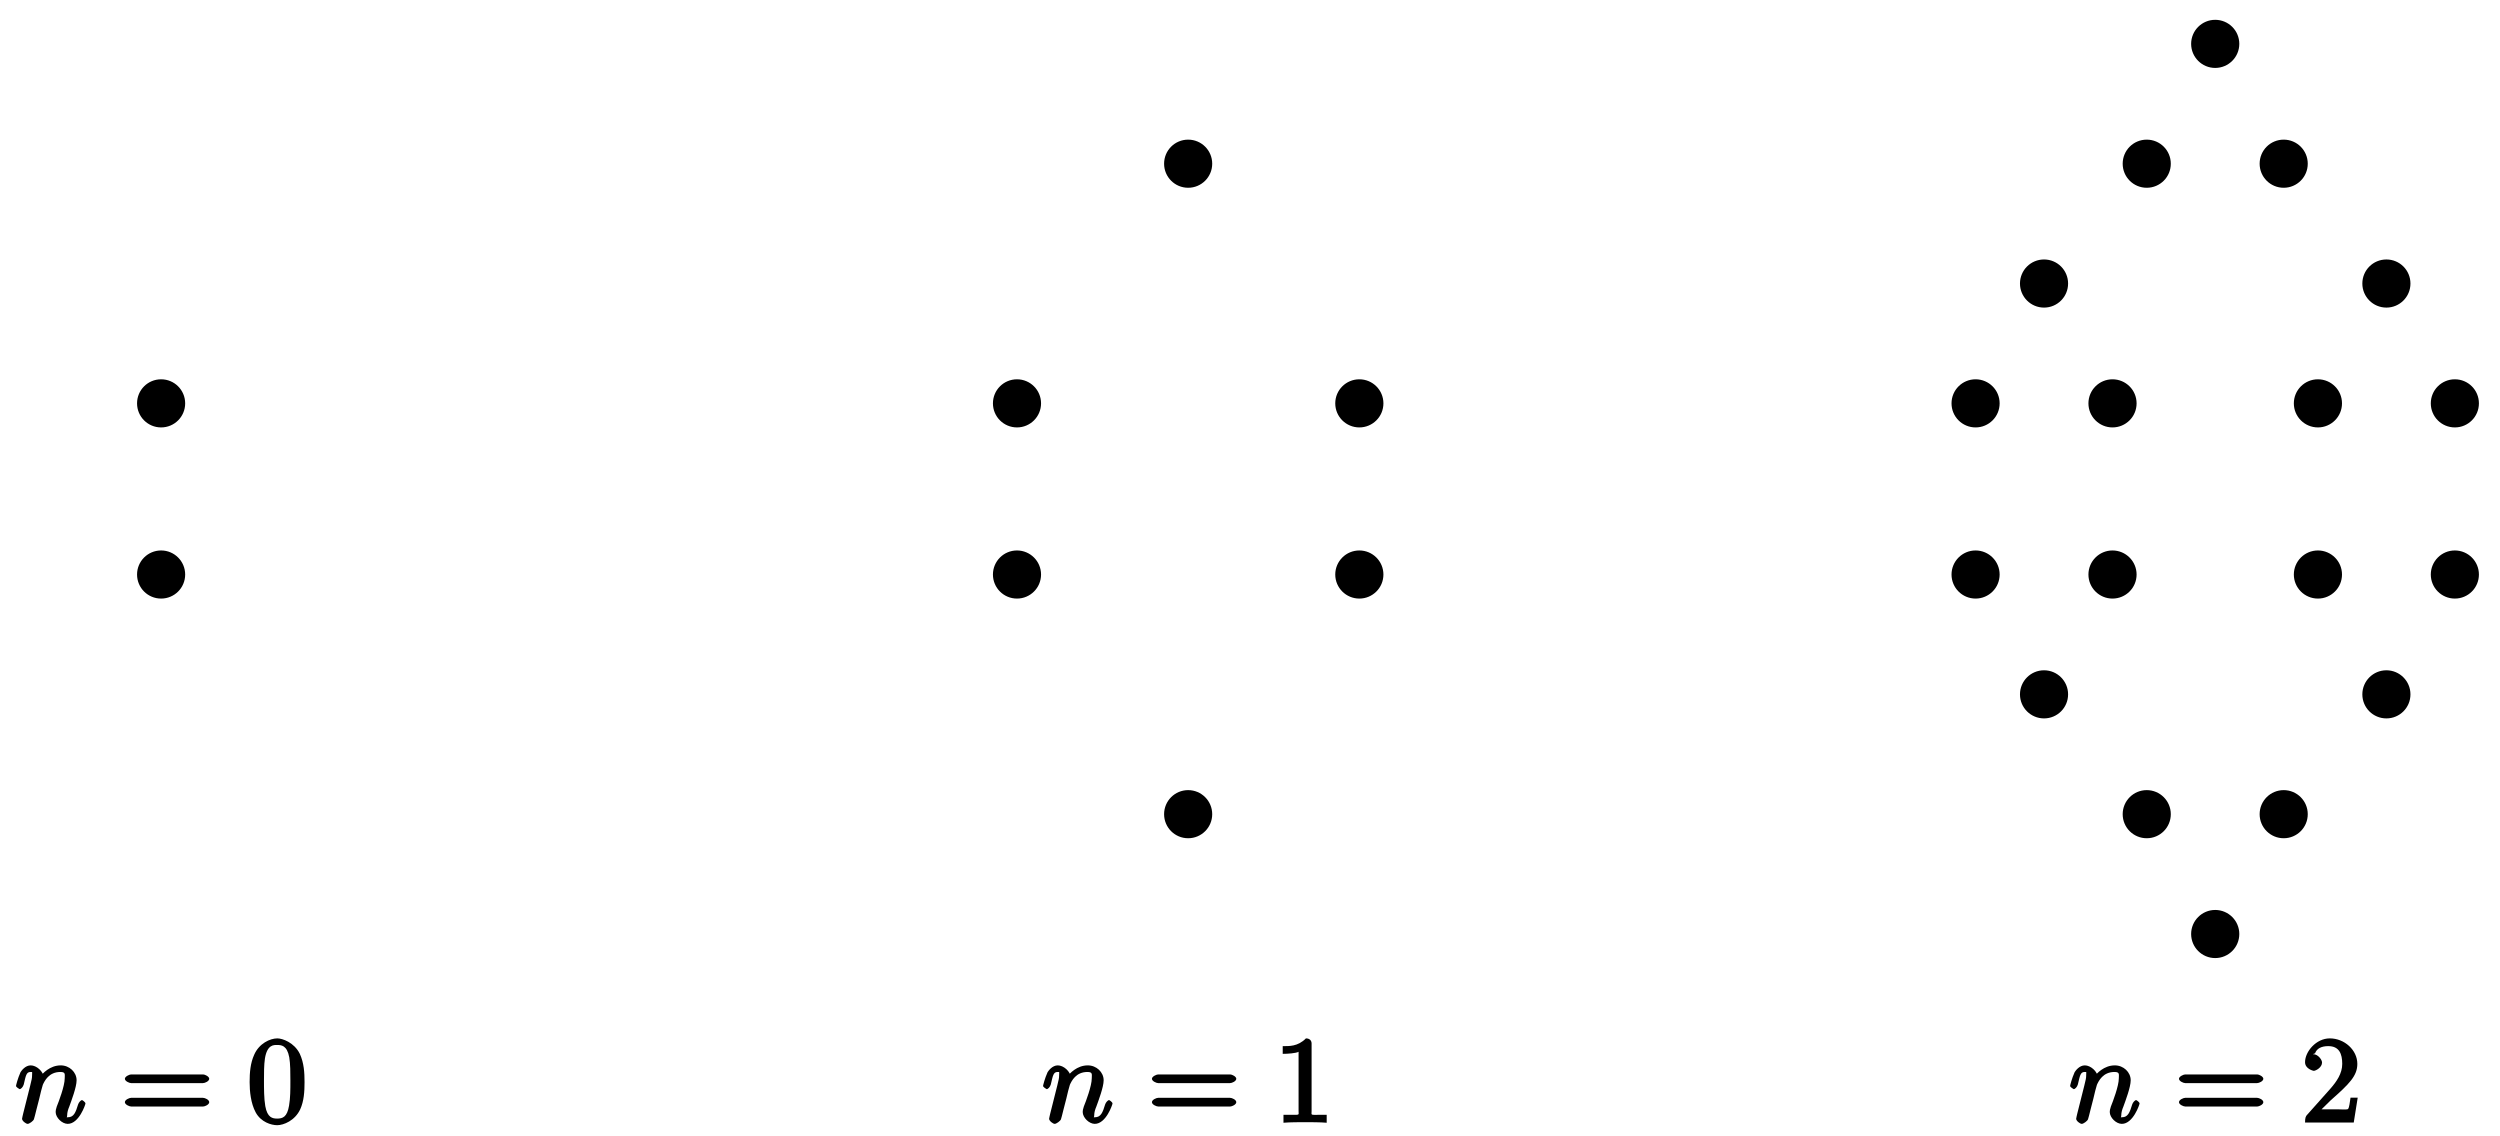
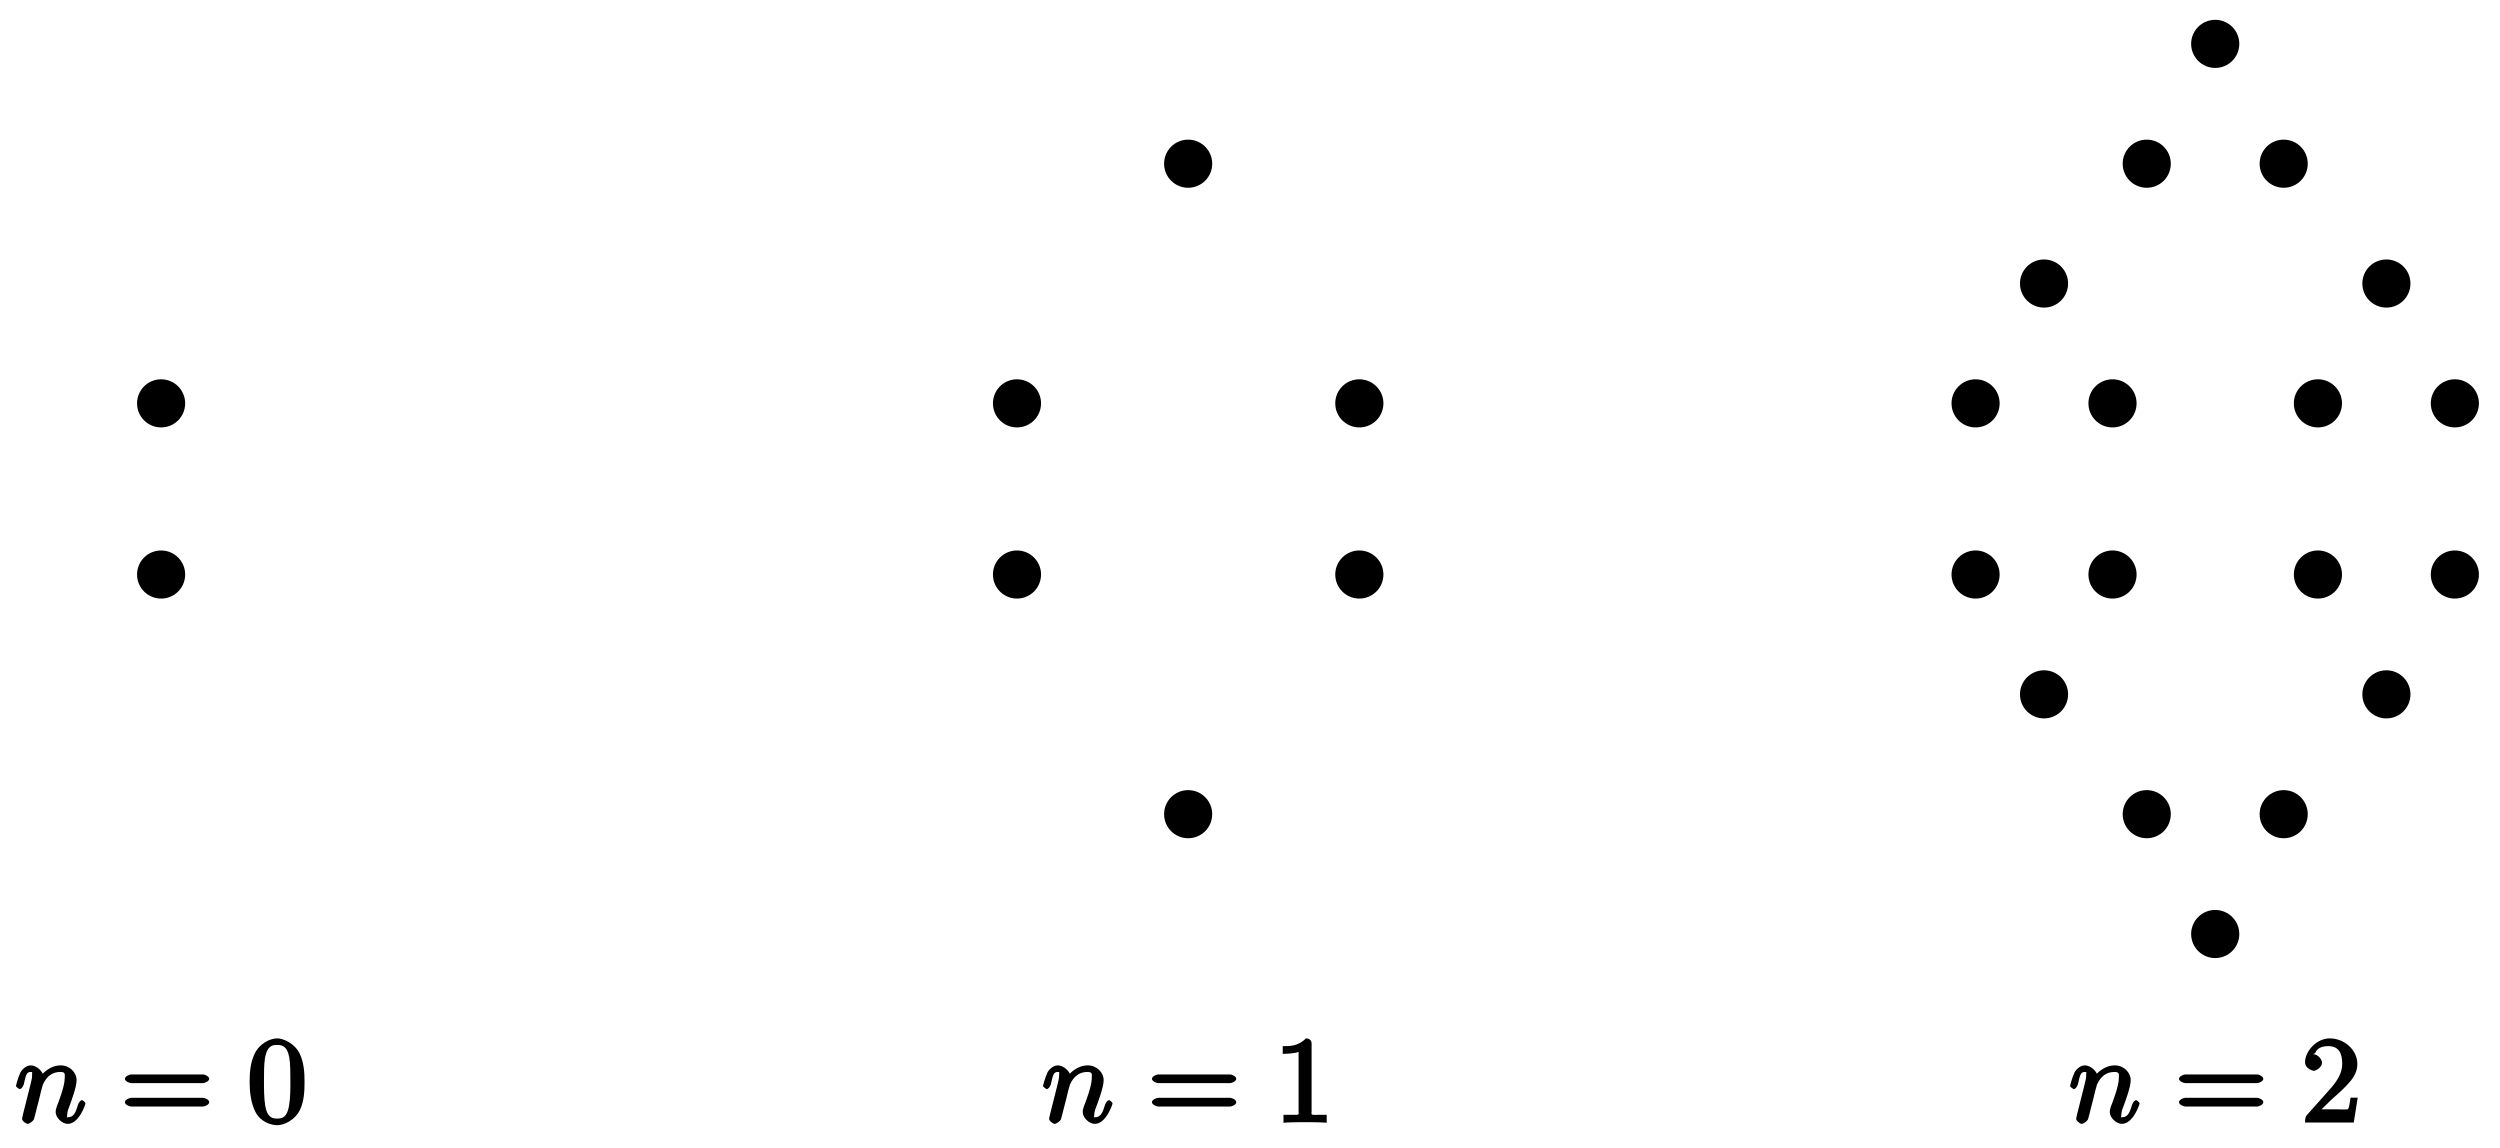
- <svg xmlns="http://www.w3.org/2000/svg" xmlns:xlink="http://www.w3.org/1999/xlink" width="207pt" height="94pt" viewBox="0 0 207 94" version="1.1">
+ <svg xmlns="http://www.w3.org/2000/svg" xmlns:xlink="http://www.w3.org/1999/xlink" width="207pt" height="95pt" viewBox="0 0 207 95" version="1.1">
  <defs>
    <g>
      <symbol overflow="visible" id="glyph0-0">
        <path style="stroke:none;" d="" />
      </symbol>
      <symbol overflow="visible" id="glyph0-1">
        <path style="stroke:none;" d="M 0.703 -0.75 C 0.672 -0.594 0.609 -0.375 0.609 -0.312 C 0.609 -0.141 0.922 0.109 1.078 0.109 C 1.203 0.109 1.547 -0.125 1.594 -0.281 C 1.578 -0.234 1.75 -0.812 1.797 -1.062 L 2.031 -1.969 C 2.078 -2.188 2.141 -2.406 2.188 -2.625 C 2.234 -2.797 2.312 -3.094 2.328 -3.125 C 2.469 -3.438 2.828 -4.188 3.781 -4.188 C 4.234 -4.188 4.141 -3.984 4.141 -3.656 C 4.141 -3.031 3.656 -1.75 3.484 -1.328 C 3.406 -1.094 3.391 -0.984 3.391 -0.875 C 3.391 -0.406 3.922 0.109 4.391 0.109 C 5.328 0.109 5.859 -1.5 5.859 -1.578 C 5.859 -1.688 5.609 -1.859 5.578 -1.859 C 5.469 -1.859 5.297 -1.656 5.25 -1.5 C 5.047 -0.828 4.891 -0.438 4.406 -0.438 C 4.234 -0.438 4.344 -0.375 4.344 -0.594 C 4.344 -0.844 4.422 -1.094 4.516 -1.312 C 4.703 -1.828 5.125 -2.938 5.125 -3.5 C 5.125 -4.172 4.531 -4.734 3.812 -4.734 C 2.906 -4.734 2.297 -4.047 2.125 -3.812 L 2.422 -3.703 C 2.375 -4.25 1.797 -4.734 1.328 -4.734 C 0.875 -4.734 0.562 -4.297 0.484 -4.172 C 0.25 -3.656 0.109 -3.078 0.109 -3.031 C 0.109 -2.938 0.391 -2.766 0.406 -2.766 C 0.516 -2.766 0.688 -2.938 0.75 -3.156 C 0.922 -3.875 0.953 -4.188 1.312 -4.188 C 1.5 -4.188 1.438 -4.219 1.438 -3.891 C 1.438 -3.672 1.406 -3.562 1.281 -3.047 Z M 0.703 -0.75 " />
      </symbol>
      <symbol overflow="visible" id="glyph1-0">
        <path style="stroke:none;" d="" />
      </symbol>
      <symbol overflow="visible" id="glyph1-1">
        <path style="stroke:none;" d="M 6.844 -3.266 C 7 -3.266 7.359 -3.422 7.359 -3.625 C 7.359 -3.812 7 -3.984 6.859 -3.984 L 0.891 -3.984 C 0.75 -3.984 0.375 -3.812 0.375 -3.625 C 0.375 -3.422 0.75 -3.266 0.891 -3.266 Z M 6.859 -1.328 C 7 -1.328 7.359 -1.484 7.359 -1.688 C 7.359 -1.891 7 -2.047 6.844 -2.047 L 0.891 -2.047 C 0.75 -2.047 0.375 -1.891 0.375 -1.688 C 0.375 -1.484 0.75 -1.328 0.891 -1.328 Z M 6.859 -1.328 " />
      </symbol>
      <symbol overflow="visible" id="glyph1-2">
        <path style="stroke:none;" d="M 4.75 -3.344 C 4.75 -4.141 4.703 -4.938 4.359 -5.688 C 3.891 -6.641 2.906 -6.969 2.5 -6.969 C 1.891 -6.969 0.984 -6.547 0.578 -5.609 C 0.266 -4.922 0.203 -4.141 0.203 -3.344 C 0.203 -2.609 0.297 -1.594 0.703 -0.844 C 1.141 -0.031 2 0.219 2.484 0.219 C 3.016 0.219 3.953 -0.156 4.391 -1.094 C 4.703 -1.781 4.75 -2.562 4.75 -3.344 Z M 2.484 -0.328 C 2.094 -0.328 1.672 -0.406 1.5 -1.359 C 1.391 -1.969 1.391 -2.875 1.391 -3.469 C 1.391 -4.109 1.391 -4.766 1.469 -5.297 C 1.656 -6.484 2.234 -6.422 2.484 -6.422 C 2.812 -6.422 3.297 -6.406 3.484 -5.406 C 3.578 -4.859 3.578 -4.094 3.578 -3.469 C 3.578 -2.719 3.578 -2.047 3.469 -1.406 C 3.312 -0.453 2.938 -0.328 2.484 -0.328 Z M 2.484 -0.328 " />
      </symbol>
      <symbol overflow="visible" id="glyph1-3">
        <path style="stroke:none;" d="M 3.094 -6.547 C 3.094 -6.781 2.938 -6.969 2.625 -6.969 C 1.953 -6.281 1.203 -6.328 0.703 -6.328 L 0.703 -5.688 C 1.094 -5.688 1.797 -5.734 2.016 -5.859 L 2.016 -0.953 C 2.016 -0.594 2.156 -0.641 1.266 -0.641 L 0.766 -0.641 L 0.766 0.016 C 1.297 -0.031 2.156 -0.031 2.562 -0.031 C 2.953 -0.031 3.828 -0.031 4.344 0.016 L 4.344 -0.641 L 3.859 -0.641 C 2.953 -0.641 3.094 -0.578 3.094 -0.953 Z M 3.094 -6.547 " />
      </symbol>
      <symbol overflow="visible" id="glyph1-4">
        <path style="stroke:none;" d="M 1.391 -0.812 L 2.438 -1.844 C 4 -3.219 4.641 -3.875 4.641 -4.859 C 4.641 -6 3.578 -6.969 2.359 -6.969 C 1.234 -6.969 0.312 -5.875 0.312 -5 C 0.312 -4.438 1 -4.281 1.031 -4.281 C 1.203 -4.281 1.719 -4.562 1.719 -4.969 C 1.719 -5.219 1.359 -5.656 1.016 -5.656 C 0.938 -5.656 0.922 -5.656 1.141 -5.734 C 1.281 -6.125 1.656 -6.328 2.234 -6.328 C 3.141 -6.328 3.391 -5.688 3.391 -4.859 C 3.391 -4.062 2.938 -3.406 2.391 -2.781 L 0.484 -0.641 C 0.375 -0.531 0.312 -0.406 0.312 0 L 4.344 0 L 4.672 -2.062 L 4.078 -2.062 C 4 -1.594 3.984 -1.281 3.875 -1.125 C 3.812 -1.047 3.281 -1.094 3.062 -1.094 L 1.266 -1.094 Z M 1.391 -0.812 " />
      </symbol>
    </g>
  </defs>
  <g id="surface1">
    <path style=" stroke:none;fill-rule:nonzero;fill:rgb(0%,0%,0%);fill-opacity:1;" d="M 15.332 33.398 C 15.332 32.297 14.441 31.406 13.34 31.406 C 12.238 31.406 11.348 32.297 11.348 33.398 C 11.348 34.5 12.238 35.391 13.34 35.391 C 14.441 35.391 15.332 34.5 15.332 33.398 Z M 15.332 33.398 " />
    <path style=" stroke:none;fill-rule:nonzero;fill:rgb(0%,0%,0%);fill-opacity:1;" d="M 15.332 47.57 C 15.332 46.473 14.441 45.578 13.34 45.578 C 12.238 45.578 11.348 46.473 11.348 47.57 C 11.348 48.672 12.238 49.562 13.34 49.562 C 14.441 49.562 15.332 48.672 15.332 47.57 Z M 15.332 47.57 " />
    <g style="fill:rgb(0%,0%,0%);fill-opacity:1;">
      <use xlink:href="#glyph0-1" x="1.217" y="92.947" />
    </g>
    <g style="fill:rgb(0%,0%,0%);fill-opacity:1;">
      <use xlink:href="#glyph1-1" x="9.965" y="92.947" />
    </g>
    <g style="fill:rgb(0%,0%,0%);fill-opacity:1;">
      <use xlink:href="#glyph1-2" x="20.466" y="92.947" />
    </g>
    <path style=" stroke:none;fill-rule:nonzero;fill:rgb(0%,0%,0%);fill-opacity:1;" d="M 86.199 33.398 C 86.199 32.297 85.305 31.406 84.207 31.406 C 83.105 31.406 82.215 32.297 82.215 33.398 C 82.215 34.5 83.105 35.391 84.207 35.391 C 85.305 35.391 86.199 34.5 86.199 33.398 Z M 86.199 33.398 " />
    <path style=" stroke:none;fill-rule:nonzero;fill:rgb(0%,0%,0%);fill-opacity:1;" d="M 114.547 33.398 C 114.547 32.297 113.652 31.406 112.555 31.406 C 111.453 31.406 110.559 32.297 110.559 33.398 C 110.559 34.5 111.453 35.391 112.555 35.391 C 113.652 35.391 114.547 34.5 114.547 33.398 Z M 114.547 33.398 " />
    <path style=" stroke:none;fill-rule:nonzero;fill:rgb(0%,0%,0%);fill-opacity:1;" d="M 100.371 13.555 C 100.371 12.453 99.48 11.562 98.379 11.562 C 97.277 11.562 96.387 12.453 96.387 13.555 C 96.387 14.656 97.277 15.547 98.379 15.547 C 99.48 15.547 100.371 14.656 100.371 13.555 Z M 100.371 13.555 " />
    <path style=" stroke:none;fill-rule:nonzero;fill:rgb(0%,0%,0%);fill-opacity:1;" d="M 86.199 47.57 C 86.199 46.473 85.305 45.578 84.207 45.578 C 83.105 45.578 82.215 46.473 82.215 47.57 C 82.215 48.672 83.105 49.562 84.207 49.562 C 85.305 49.562 86.199 48.672 86.199 47.57 Z M 86.199 47.57 " />
    <path style=" stroke:none;fill-rule:nonzero;fill:rgb(0%,0%,0%);fill-opacity:1;" d="M 114.547 47.57 C 114.547 46.473 113.652 45.578 112.555 45.578 C 111.453 45.578 110.559 46.473 110.559 47.57 C 110.559 48.672 111.453 49.562 112.555 49.562 C 113.652 49.562 114.547 48.672 114.547 47.57 Z M 114.547 47.57 " />
    <path style=" stroke:none;fill-rule:nonzero;fill:rgb(0%,0%,0%);fill-opacity:1;" d="M 100.371 67.414 C 100.371 66.316 99.48 65.422 98.379 65.422 C 97.277 65.422 96.387 66.316 96.387 67.414 C 96.387 68.516 97.277 69.406 98.379 69.406 C 99.48 69.406 100.371 68.516 100.371 67.414 Z M 100.371 67.414 " />
    <g style="fill:rgb(0%,0%,0%);fill-opacity:1;">
      <use xlink:href="#glyph0-1" x="86.257" y="92.947" />
    </g>
    <g style="fill:rgb(0%,0%,0%);fill-opacity:1;">
      <use xlink:href="#glyph1-1" x="95.005" y="92.947" />
    </g>
    <g style="fill:rgb(0%,0%,0%);fill-opacity:1;">
      <use xlink:href="#glyph1-3" x="105.506" y="92.947" />
    </g>
    <path style=" stroke:none;fill-rule:nonzero;fill:rgb(0%,0%,0%);fill-opacity:1;" d="M 165.57 33.398 C 165.57 32.297 164.676 31.406 163.578 31.406 C 162.477 31.406 161.586 32.297 161.586 33.398 C 161.586 34.5 162.477 35.391 163.578 35.391 C 164.676 35.391 165.57 34.5 165.57 33.398 Z M 165.57 33.398 " />
    <path style=" stroke:none;fill-rule:nonzero;fill:rgb(0%,0%,0%);fill-opacity:1;" d="M 176.91 33.398 C 176.91 32.297 176.016 31.406 174.914 31.406 C 173.816 31.406 172.922 32.297 172.922 33.398 C 172.922 34.5 173.816 35.391 174.914 35.391 C 176.016 35.391 176.91 34.5 176.91 33.398 Z M 176.91 33.398 " />
    <path style=" stroke:none;fill-rule:nonzero;fill:rgb(0%,0%,0%);fill-opacity:1;" d="M 171.238 23.477 C 171.238 22.375 170.348 21.484 169.246 21.484 C 168.145 21.484 167.254 22.375 167.254 23.477 C 167.254 24.574 168.145 25.469 169.246 25.469 C 170.348 25.469 171.238 24.574 171.238 23.477 Z M 171.238 23.477 " />
    <path style=" stroke:none;fill-rule:nonzero;fill:rgb(0%,0%,0%);fill-opacity:1;" d="M 193.918 33.398 C 193.918 32.297 193.023 31.406 191.926 31.406 C 190.824 31.406 189.93 32.297 189.93 33.398 C 189.93 34.5 190.824 35.391 191.926 35.391 C 193.023 35.391 193.918 34.5 193.918 33.398 Z M 193.918 33.398 " />
    <path style=" stroke:none;fill-rule:nonzero;fill:rgb(0%,0%,0%);fill-opacity:1;" d="M 205.254 33.398 C 205.254 32.297 204.363 31.406 203.262 31.406 C 202.16 31.406 201.27 32.297 201.27 33.398 C 201.27 34.5 202.16 35.391 203.262 35.391 C 204.363 35.391 205.254 34.5 205.254 33.398 Z M 205.254 33.398 " />
    <path style=" stroke:none;fill-rule:nonzero;fill:rgb(0%,0%,0%);fill-opacity:1;" d="M 199.586 23.477 C 199.586 22.375 198.695 21.484 197.594 21.484 C 196.492 21.484 195.602 22.375 195.602 23.477 C 195.602 24.574 196.492 25.469 197.594 25.469 C 198.695 25.469 199.586 24.574 199.586 23.477 Z M 199.586 23.477 " />
    <path style=" stroke:none;fill-rule:nonzero;fill:rgb(0%,0%,0%);fill-opacity:1;" d="M 179.742 13.555 C 179.742 12.453 178.852 11.562 177.75 11.562 C 176.648 11.562 175.758 12.453 175.758 13.555 C 175.758 14.656 176.648 15.547 177.75 15.547 C 178.852 15.547 179.742 14.656 179.742 13.555 Z M 179.742 13.555 " />
    <path style=" stroke:none;fill-rule:nonzero;fill:rgb(0%,0%,0%);fill-opacity:1;" d="M 191.082 13.555 C 191.082 12.453 190.191 11.562 189.09 11.562 C 187.988 11.562 187.098 12.453 187.098 13.555 C 187.098 14.656 187.988 15.547 189.09 15.547 C 190.191 15.547 191.082 14.656 191.082 13.555 Z M 191.082 13.555 " />
    <path style=" stroke:none;fill-rule:nonzero;fill:rgb(0%,0%,0%);fill-opacity:1;" d="M 185.414 3.633 C 185.414 2.531 184.52 1.641 183.418 1.641 C 182.32 1.641 181.426 2.531 181.426 3.633 C 181.426 4.73 182.32 5.625 183.418 5.625 C 184.52 5.625 185.414 4.73 185.414 3.633 Z M 185.414 3.633 " />
    <path style=" stroke:none;fill-rule:nonzero;fill:rgb(0%,0%,0%);fill-opacity:1;" d="M 165.57 47.57 C 165.57 46.473 164.676 45.578 163.578 45.578 C 162.477 45.578 161.586 46.473 161.586 47.57 C 161.586 48.672 162.477 49.562 163.578 49.562 C 164.676 49.562 165.57 48.672 165.57 47.57 Z M 165.57 47.57 " />
    <path style=" stroke:none;fill-rule:nonzero;fill:rgb(0%,0%,0%);fill-opacity:1;" d="M 176.91 47.57 C 176.91 46.473 176.016 45.578 174.914 45.578 C 173.816 45.578 172.922 46.473 172.922 47.57 C 172.922 48.672 173.816 49.562 174.914 49.562 C 176.016 49.562 176.91 48.672 176.91 47.57 Z M 176.91 47.57 " />
    <path style=" stroke:none;fill-rule:nonzero;fill:rgb(0%,0%,0%);fill-opacity:1;" d="M 171.238 57.492 C 171.238 56.395 170.348 55.5 169.246 55.5 C 168.145 55.5 167.254 56.395 167.254 57.492 C 167.254 58.594 168.145 59.484 169.246 59.484 C 170.348 59.484 171.238 58.594 171.238 57.492 Z M 171.238 57.492 " />
    <path style=" stroke:none;fill-rule:nonzero;fill:rgb(0%,0%,0%);fill-opacity:1;" d="M 193.918 47.57 C 193.918 46.473 193.023 45.578 191.926 45.578 C 190.824 45.578 189.93 46.473 189.93 47.57 C 189.93 48.672 190.824 49.562 191.926 49.562 C 193.023 49.562 193.918 48.672 193.918 47.57 Z M 193.918 47.57 " />
    <path style=" stroke:none;fill-rule:nonzero;fill:rgb(0%,0%,0%);fill-opacity:1;" d="M 205.254 47.57 C 205.254 46.473 204.363 45.578 203.262 45.578 C 202.16 45.578 201.27 46.473 201.27 47.57 C 201.27 48.672 202.16 49.562 203.262 49.562 C 204.363 49.562 205.254 48.672 205.254 47.57 Z M 205.254 47.57 " />
    <path style=" stroke:none;fill-rule:nonzero;fill:rgb(0%,0%,0%);fill-opacity:1;" d="M 199.586 57.492 C 199.586 56.395 198.695 55.5 197.594 55.5 C 196.492 55.5 195.602 56.395 195.602 57.492 C 195.602 58.594 196.492 59.484 197.594 59.484 C 198.695 59.484 199.586 58.594 199.586 57.492 Z M 199.586 57.492 " />
    <path style=" stroke:none;fill-rule:nonzero;fill:rgb(0%,0%,0%);fill-opacity:1;" d="M 179.742 67.414 C 179.742 66.316 178.852 65.422 177.75 65.422 C 176.648 65.422 175.758 66.316 175.758 67.414 C 175.758 68.516 176.648 69.406 177.75 69.406 C 178.852 69.406 179.742 68.516 179.742 67.414 Z M 179.742 67.414 " />
    <path style=" stroke:none;fill-rule:nonzero;fill:rgb(0%,0%,0%);fill-opacity:1;" d="M 191.082 67.414 C 191.082 66.316 190.191 65.422 189.09 65.422 C 187.988 65.422 187.098 66.316 187.098 67.414 C 187.098 68.516 187.988 69.406 189.09 69.406 C 190.191 69.406 191.082 68.516 191.082 67.414 Z M 191.082 67.414 " />
    <path style=" stroke:none;fill-rule:nonzero;fill:rgb(0%,0%,0%);fill-opacity:1;" d="M 185.414 77.336 C 185.414 76.238 184.52 75.344 183.418 75.344 C 182.32 75.344 181.426 76.238 181.426 77.336 C 181.426 78.438 182.32 79.328 183.418 79.328 C 184.52 79.328 185.414 78.438 185.414 77.336 Z M 185.414 77.336 " />
    <g style="fill:rgb(0%,0%,0%);fill-opacity:1;">
      <use xlink:href="#glyph0-1" x="171.297" y="92.947" />
    </g>
    <g style="fill:rgb(0%,0%,0%);fill-opacity:1;">
      <use xlink:href="#glyph1-1" x="180.045" y="92.947" />
    </g>
    <g style="fill:rgb(0%,0%,0%);fill-opacity:1;">
      <use xlink:href="#glyph1-4" x="190.546" y="92.947" />
    </g>
  </g>
</svg>
